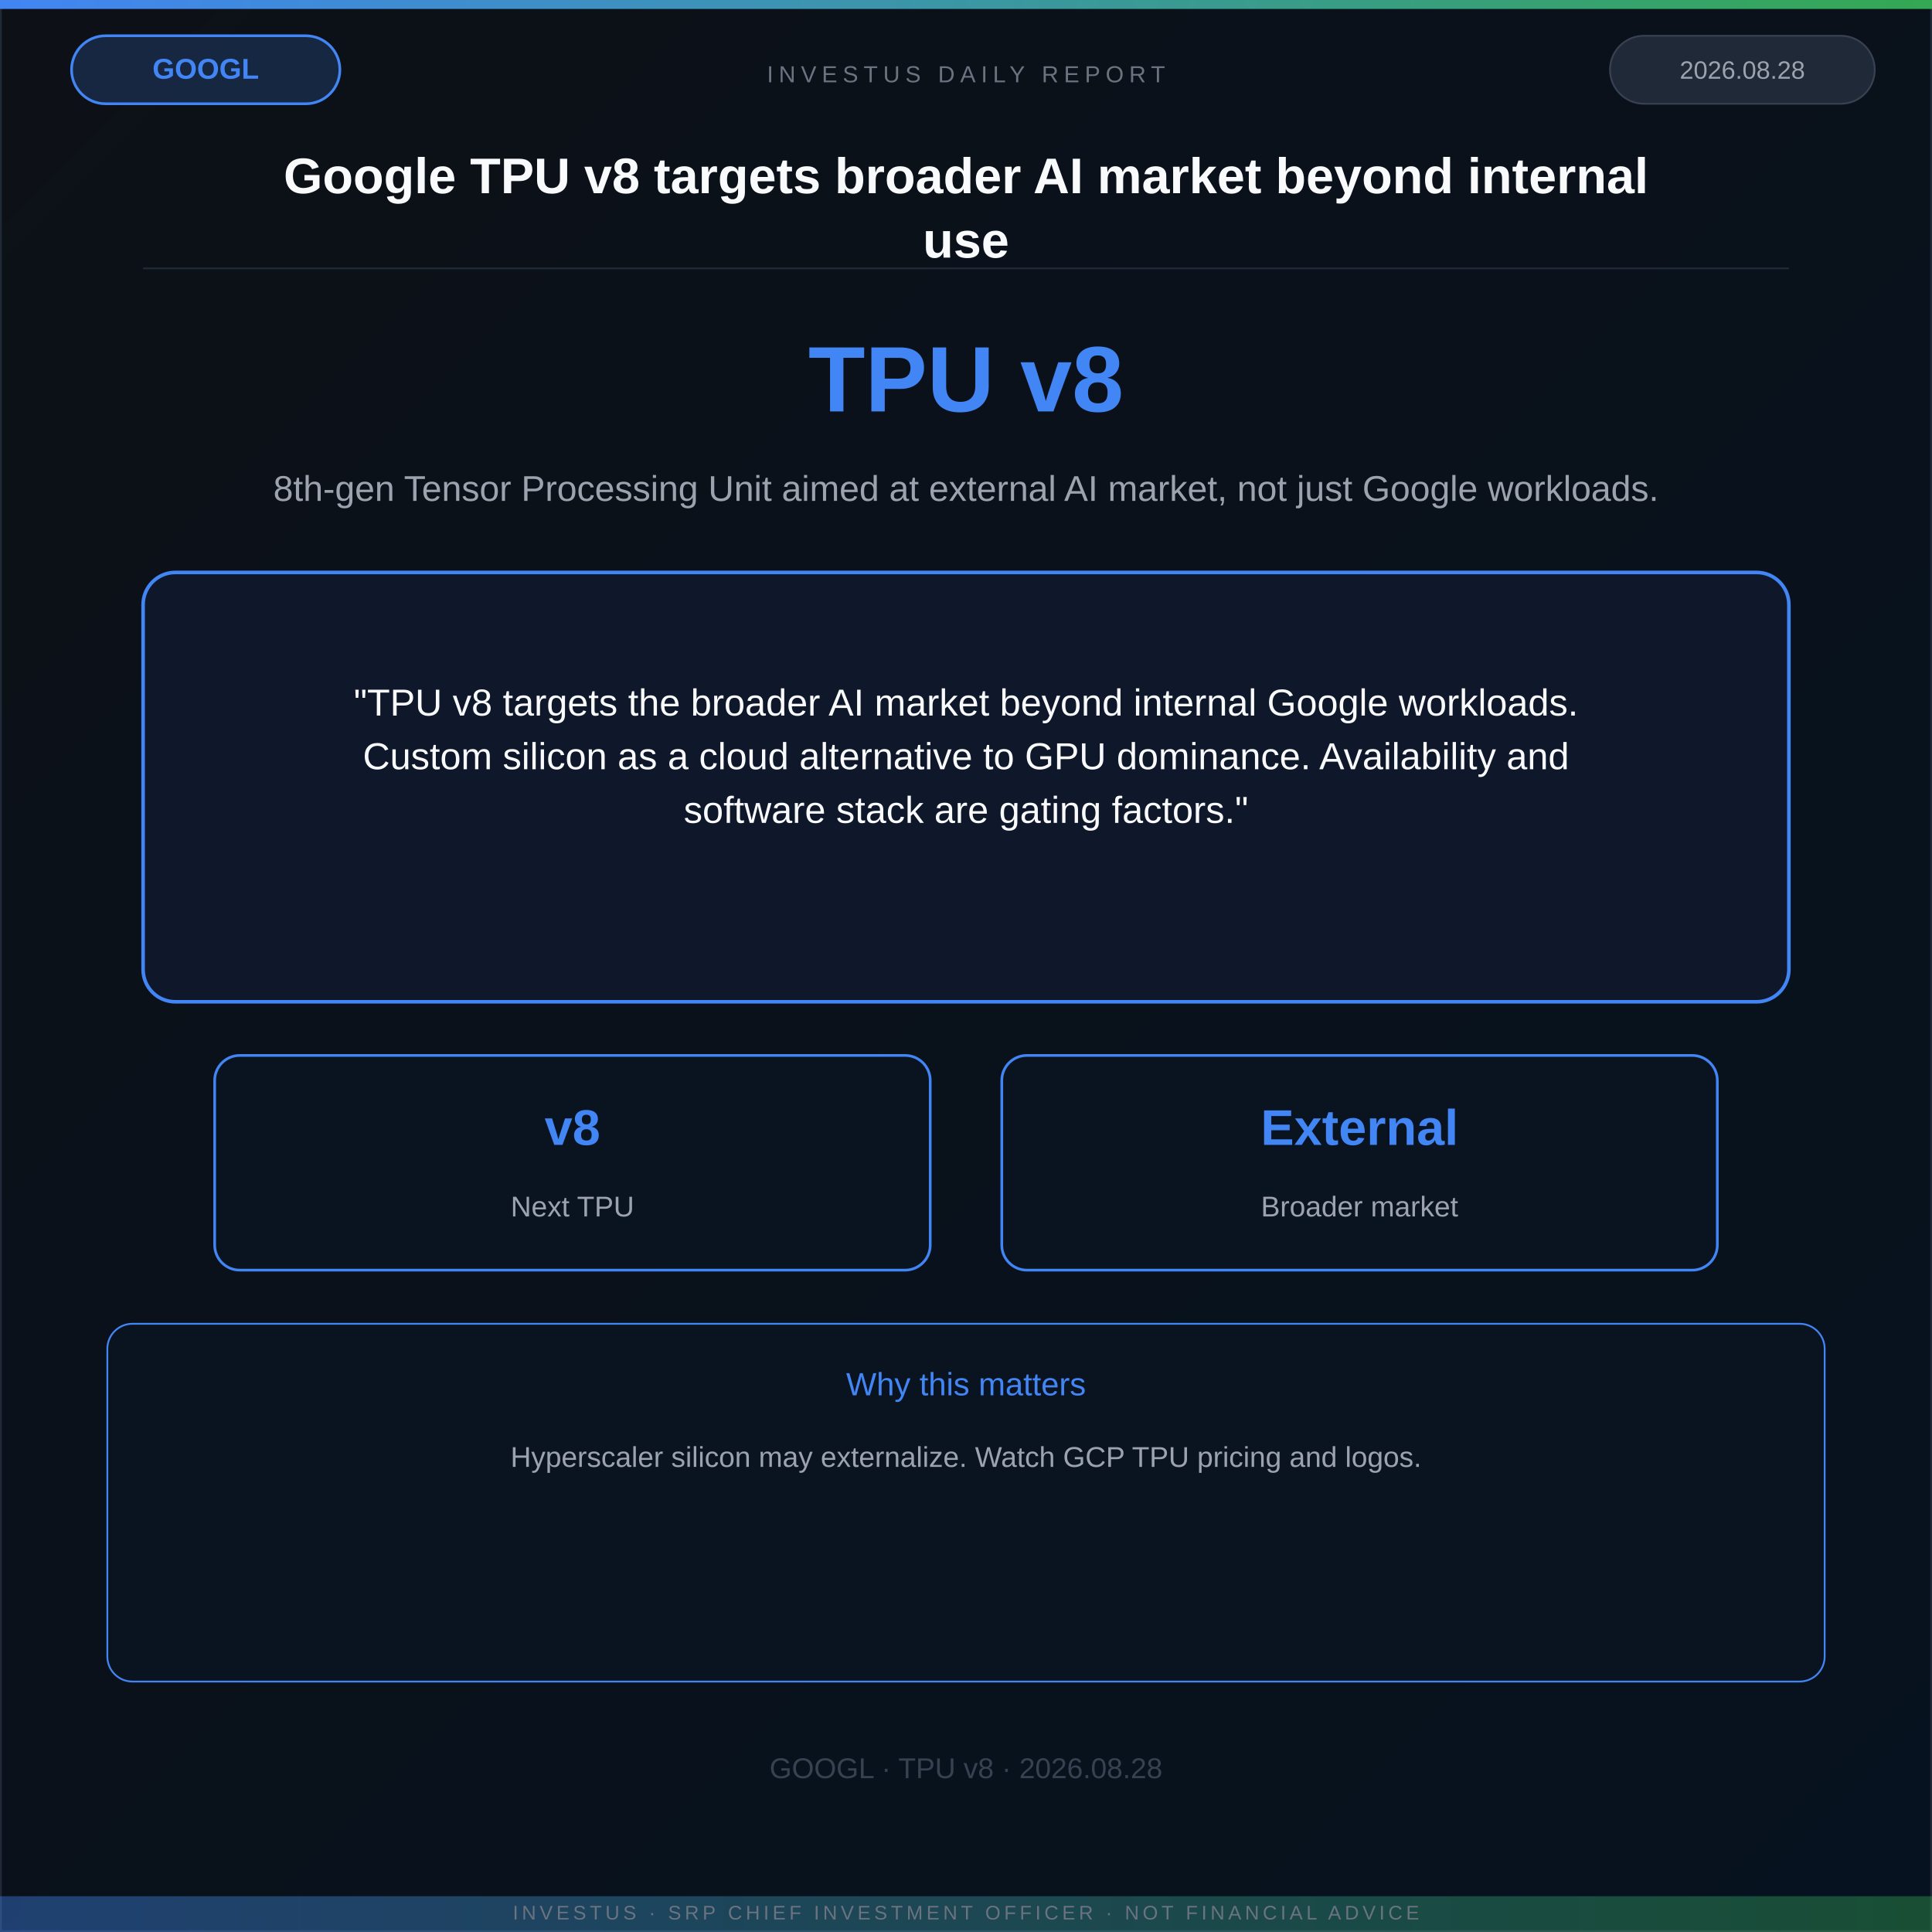
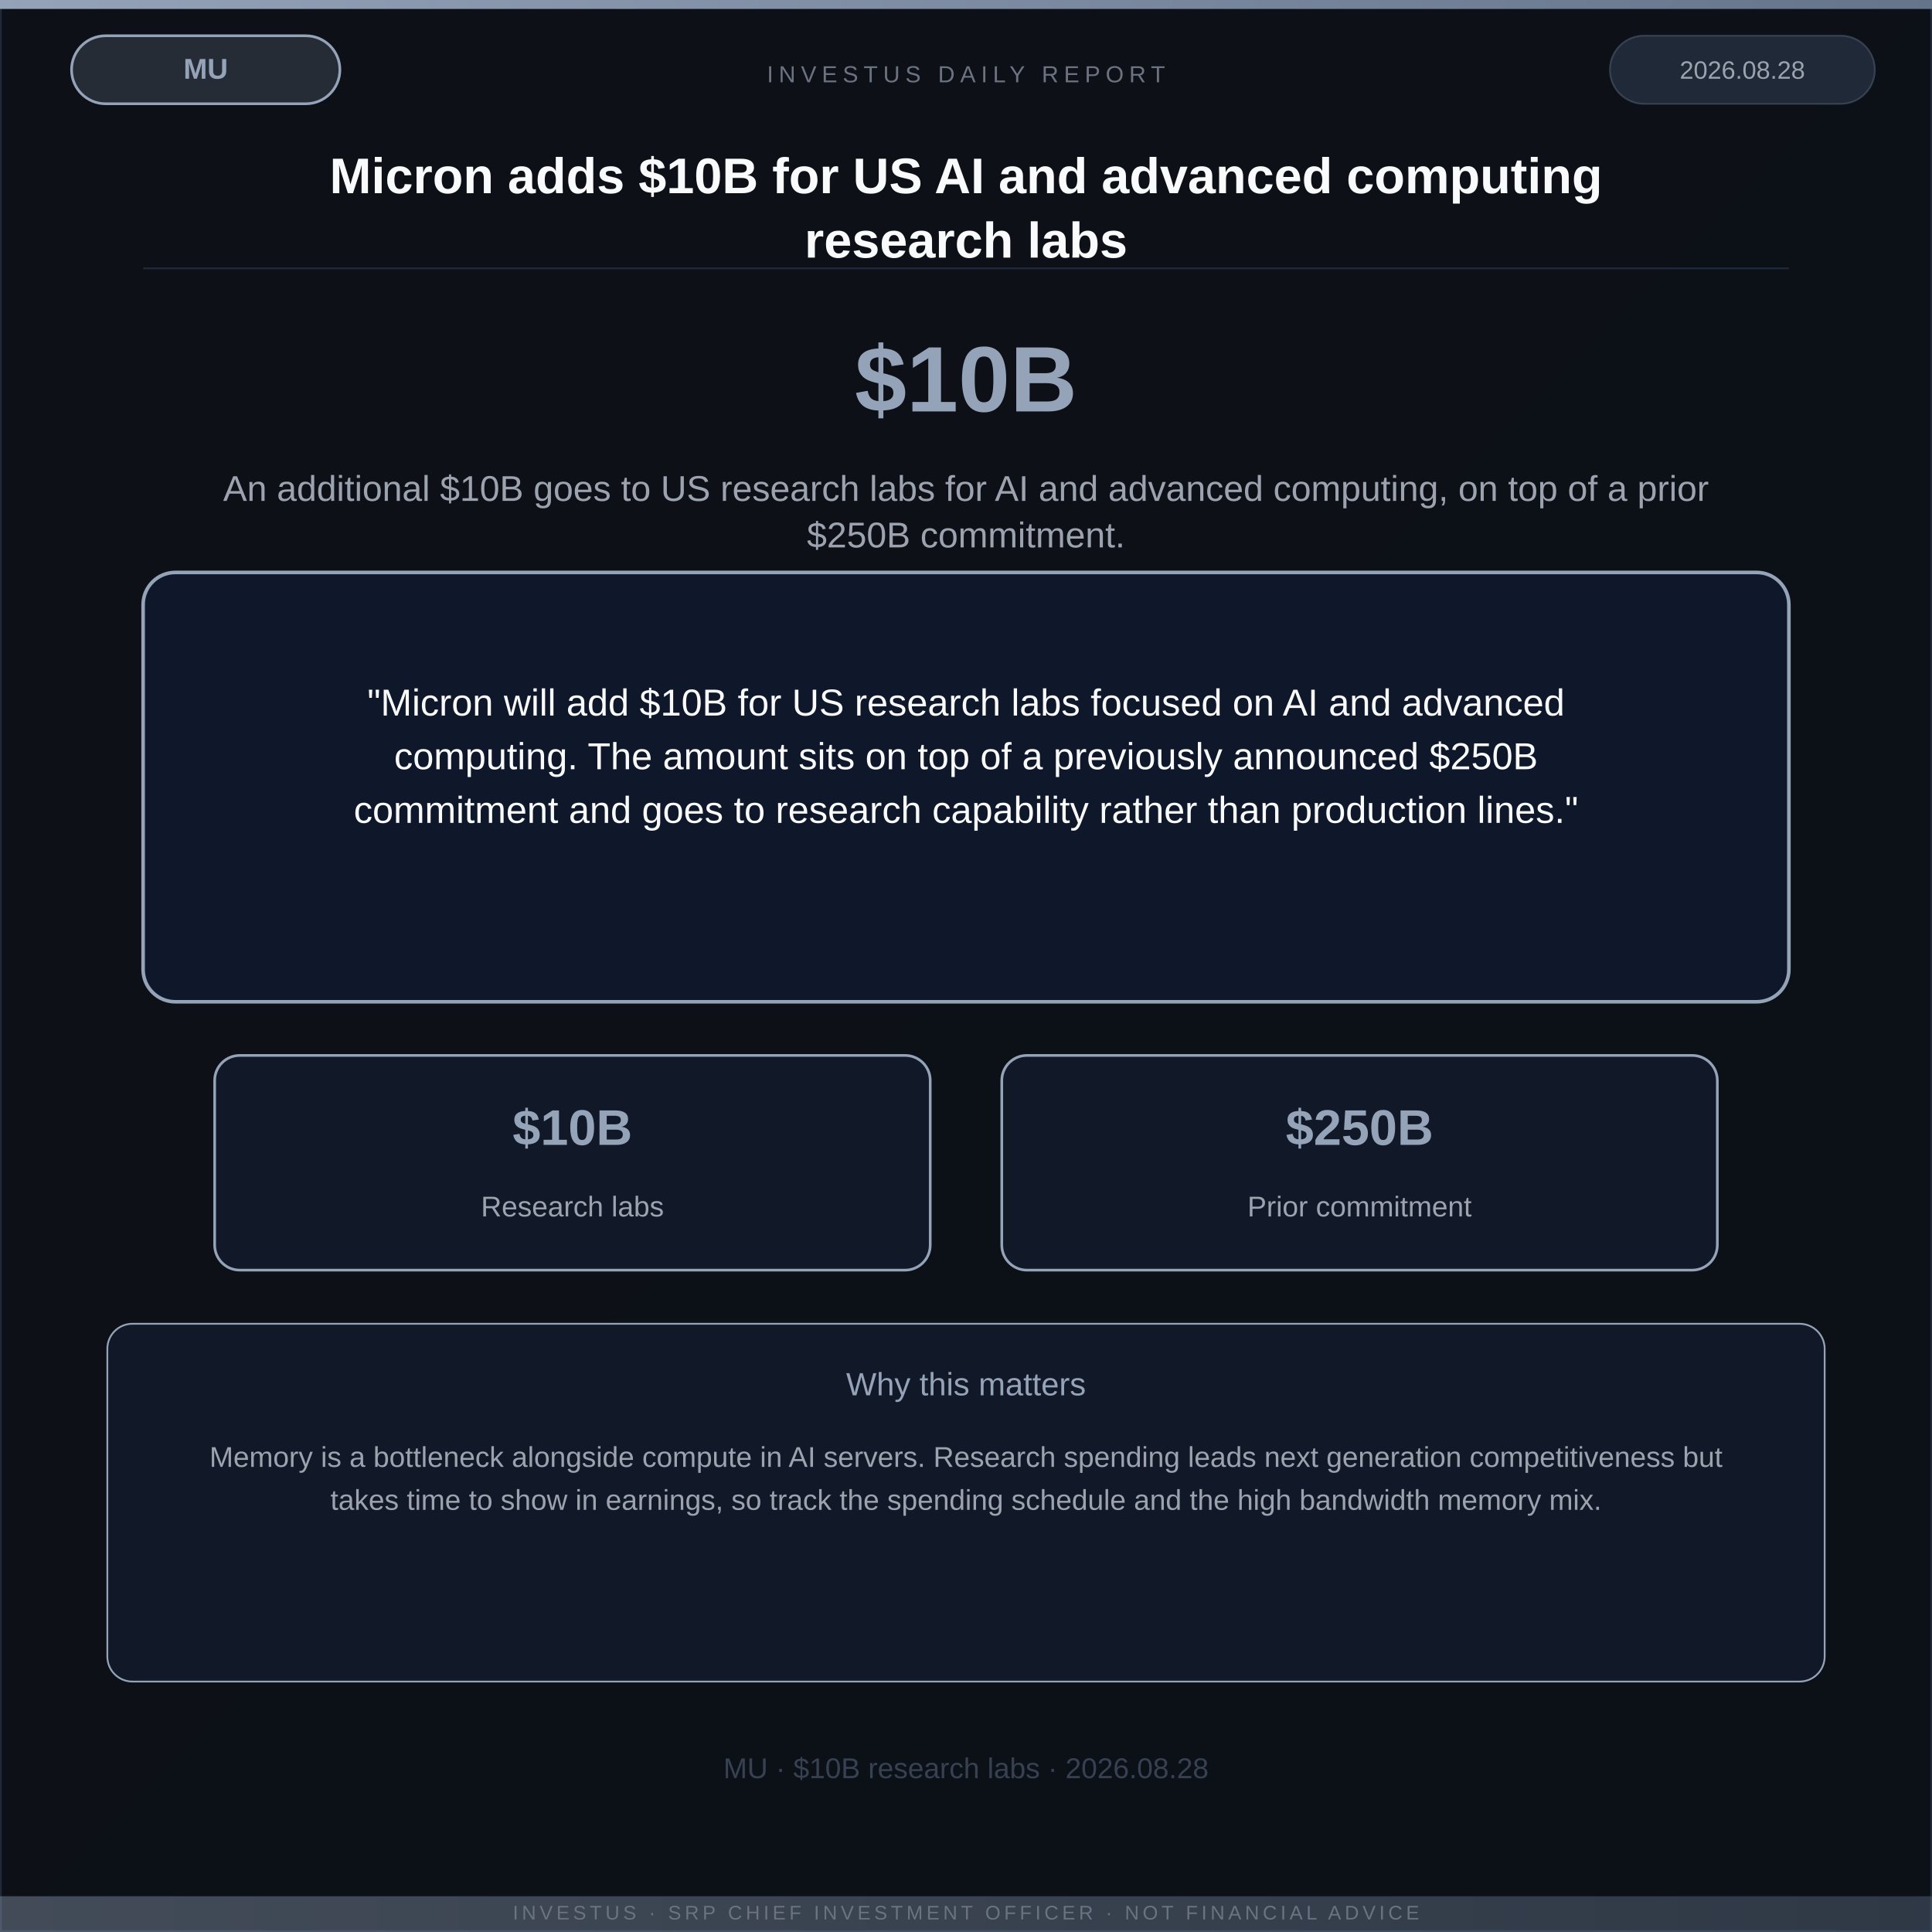
<svg xmlns="http://www.w3.org/2000/svg" viewBox="0 0 1080 1080" width="1080" height="1080">
  <defs>
    <linearGradient id="bg" x1="0%" y1="0%" x2="100%" y2="100%">
      <stop offset="0%" style="stop-color:#0d1117" />
-       <stop offset="100%" style="stop-color:#06121f" />
+       <stop offset="100%" style="stop-color:#0c1017" />
    </linearGradient>
    <linearGradient id="g" x1="0%" y1="0%" x2="100%" y2="0%">
-       <stop offset="0%" style="stop-color:#4285f4" />
-       <stop offset="100%" style="stop-color:#34a853" />
+       <stop offset="0%" style="stop-color:#94a3b8" />
+       <stop offset="100%" style="stop-color:#64748b" />
    </linearGradient>
  </defs>
  <rect width="1080" height="1080" fill="url(#bg)" />
  <rect width="1080" height="1080" fill="none" stroke="#1f2937" stroke-width="2" />
  <rect x="0" y="0" width="1080" height="5" fill="url(#g)" />
-   <rect x="40" y="20" width="150" height="38" rx="19" fill="#4285f430" stroke="#4285f4" stroke-width="1.5" />
-   <text x="115" y="44" font-family="Arial Black,Arial" font-size="16" font-weight="900" fill="#4285f4" text-anchor="middle">GOOGL</text>
+   <rect x="40" y="20" width="150" height="38" rx="19" fill="#94a3b830" stroke="#94a3b8" stroke-width="1.5" />
+   <text x="115" y="44" font-family="Arial Black,Arial" font-size="16" font-weight="900" fill="#94a3b8" text-anchor="middle">MU</text>
  <text x="540" y="46" font-family="Arial" font-size="13" fill="#6b7280" text-anchor="middle" letter-spacing="3">INVESTUS DAILY REPORT</text>
  <rect x="900" y="20" width="148" height="38" rx="19" fill="#1f2937" stroke="#374151" />
  <text x="974" y="44" font-family="Arial" font-size="14" fill="#9ca3af" text-anchor="middle">2026.08.28</text>
-   <text x="540" y="108" font-family="Arial Black,Arial" font-size="28" font-weight="900" fill="#f9fafb" text-anchor="middle">Google TPU v8 targets broader AI market beyond internal</text>
-   <text x="540" y="144" font-family="Arial Black,Arial" font-size="28" font-weight="900" fill="#f9fafb" text-anchor="middle">use</text>
+   <text x="540" y="108" font-family="Arial Black,Arial" font-size="28" font-weight="900" fill="#f9fafb" text-anchor="middle">Micron adds $10B for US AI and advanced computing</text>
+   <text x="540" y="144" font-family="Arial Black,Arial" font-size="28" font-weight="900" fill="#f9fafb" text-anchor="middle">research labs</text>
  <line x1="80" y1="150" x2="1000" y2="150" stroke="#1f2937" stroke-width="1" />
-   <text x="540" y="230" font-family="Arial Black,Arial" font-size="52" font-weight="900" fill="#4285f4" text-anchor="middle">TPU v8</text>
-   <text x="540" y="280" font-family="Arial" font-size="20" fill="#9ca3af" text-anchor="middle">8th-gen Tensor Processing Unit aimed at external AI market, not just Google workloads.</text>
-   <rect x="80" y="320" width="920" height="240" rx="18" fill="#0f172a" stroke="#4285f4" stroke-width="2" />
-   <text x="540" y="400" font-family="Arial" font-size="21" fill="#f9fafb" text-anchor="middle">"TPU v8 targets the broader AI market beyond internal Google workloads.</text>
-   <text x="540" y="430" font-family="Arial" font-size="21" fill="#f9fafb" text-anchor="middle">Custom silicon as a cloud alternative to GPU dominance. Availability and</text>
-   <text x="540" y="460" font-family="Arial" font-size="21" fill="#f9fafb" text-anchor="middle">software stack are gating factors."</text>
-   <rect x="120" y="590" width="400" height="120" rx="14" fill="#0a1420" stroke="#4285f4" stroke-width="1.5" />
-   <text x="320" y="640" font-family="Arial Black,Arial" font-size="28" font-weight="900" fill="#4285f4" text-anchor="middle">v8</text>
-   <text x="320" y="680" font-family="Arial" font-size="16" fill="#9ca3af" text-anchor="middle">Next TPU</text>
-   <rect x="560" y="590" width="400" height="120" rx="14" fill="#0a1420" stroke="#4285f4" stroke-width="1.5" />
-   <text x="760" y="640" font-family="Arial Black,Arial" font-size="28" font-weight="900" fill="#4285f4" text-anchor="middle">External</text>
-   <text x="760" y="680" font-family="Arial" font-size="16" fill="#9ca3af" text-anchor="middle">Broader market</text>
-   <rect x="60" y="740" width="960" height="200" rx="14" fill="#0a1420" stroke="#4285f4" stroke-width="1" />
-   <text x="540" y="780" font-family="Arial" font-size="18" fill="#4285f4" text-anchor="middle">Why this matters</text>
-   <text x="540" y="820" font-family="Arial" font-size="16" fill="#9ca3af" text-anchor="middle">Hyperscaler silicon may externalize. Watch GCP TPU pricing and logos.</text>
-   <text x="540" y="994" font-family="Arial" font-size="16" fill="#374151" text-anchor="middle">GOOGL · TPU v8 · 2026.08.28</text>
+   <text x="540" y="230" font-family="Arial Black,Arial" font-size="52" font-weight="900" fill="#94a3b8" text-anchor="middle">$10B</text>
+   <text x="540" y="280" font-family="Arial" font-size="20" fill="#9ca3af" text-anchor="middle">An additional $10B goes to US research labs for AI and advanced computing, on top of a prior</text>
+   <text x="540" y="306" font-family="Arial" font-size="20" fill="#9ca3af" text-anchor="middle">$250B commitment.</text>
+   <rect x="80" y="320" width="920" height="240" rx="18" fill="#0f172a" stroke="#94a3b8" stroke-width="2" />
+   <text x="540" y="400" font-family="Arial" font-size="21" fill="#f9fafb" text-anchor="middle">"Micron will add $10B for US research labs focused on AI and advanced</text>
+   <text x="540" y="430" font-family="Arial" font-size="21" fill="#f9fafb" text-anchor="middle">computing. The amount sits on top of a previously announced $250B</text>
+   <text x="540" y="460" font-family="Arial" font-size="21" fill="#f9fafb" text-anchor="middle">commitment and goes to research capability rather than production lines."</text>
+   <rect x="120" y="590" width="400" height="120" rx="14" fill="#111827" stroke="#94a3b8" stroke-width="1.5" />
+   <text x="320" y="640" font-family="Arial Black,Arial" font-size="28" font-weight="900" fill="#94a3b8" text-anchor="middle">$10B</text>
+   <text x="320" y="680" font-family="Arial" font-size="16" fill="#9ca3af" text-anchor="middle">Research labs</text>
+   <rect x="560" y="590" width="400" height="120" rx="14" fill="#111827" stroke="#94a3b8" stroke-width="1.5" />
+   <text x="760" y="640" font-family="Arial Black,Arial" font-size="28" font-weight="900" fill="#94a3b8" text-anchor="middle">$250B</text>
+   <text x="760" y="680" font-family="Arial" font-size="16" fill="#9ca3af" text-anchor="middle">Prior commitment</text>
+   <rect x="60" y="740" width="960" height="200" rx="14" fill="#111827" stroke="#94a3b8" stroke-width="1" />
+   <text x="540" y="780" font-family="Arial" font-size="18" fill="#94a3b8" text-anchor="middle">Why this matters</text>
+   <text x="540" y="820" font-family="Arial" font-size="16" fill="#9ca3af" text-anchor="middle">Memory is a bottleneck alongside compute in AI servers. Research spending leads next generation competitiveness but</text>
+   <text x="540" y="844" font-family="Arial" font-size="16" fill="#9ca3af" text-anchor="middle">takes time to show in earnings, so track the spending schedule and the high bandwidth memory mix.</text>
+   <text x="540" y="994" font-family="Arial" font-size="16" fill="#374151" text-anchor="middle">MU · $10B research labs · 2026.08.28</text>
  <rect x="0" y="1060" width="1080" height="20" fill="url(#g)" opacity=".4" />
  <text x="540" y="1073" font-family="Arial" font-size="11" fill="#6b7280" text-anchor="middle" letter-spacing="2">INVESTUS · SRP CHIEF INVESTMENT OFFICER · NOT FINANCIAL ADVICE</text>
</svg>
